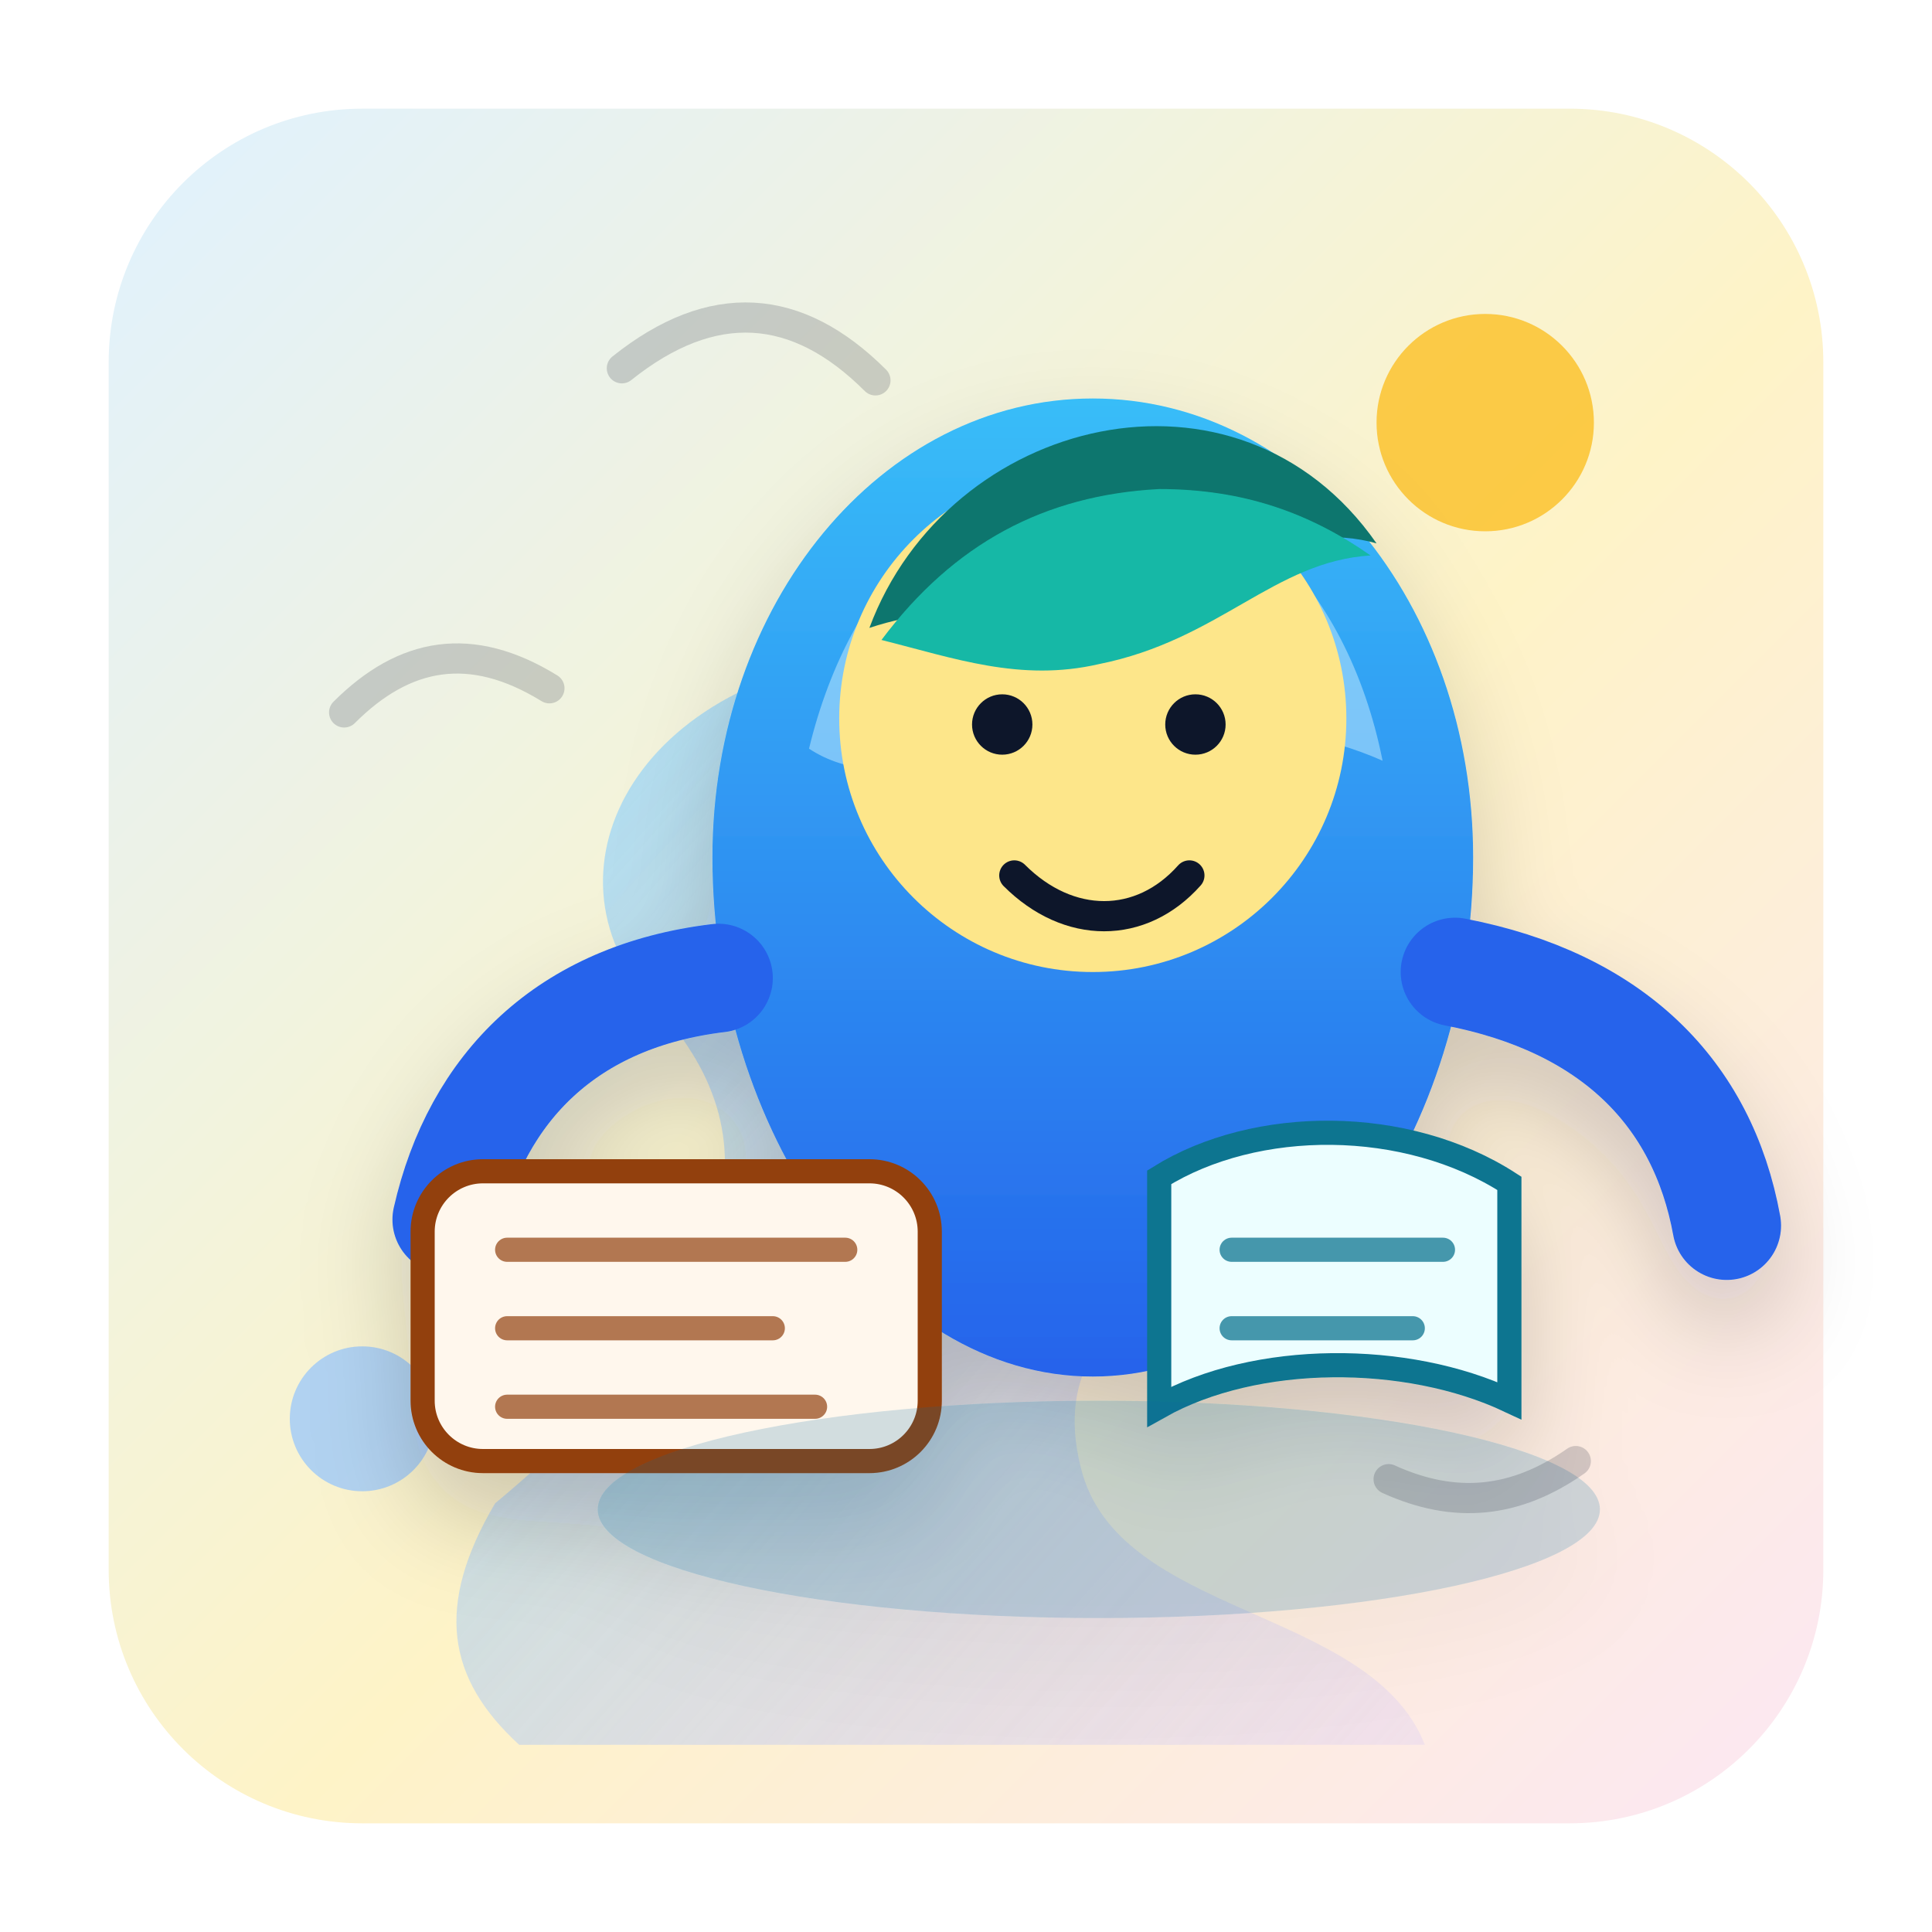
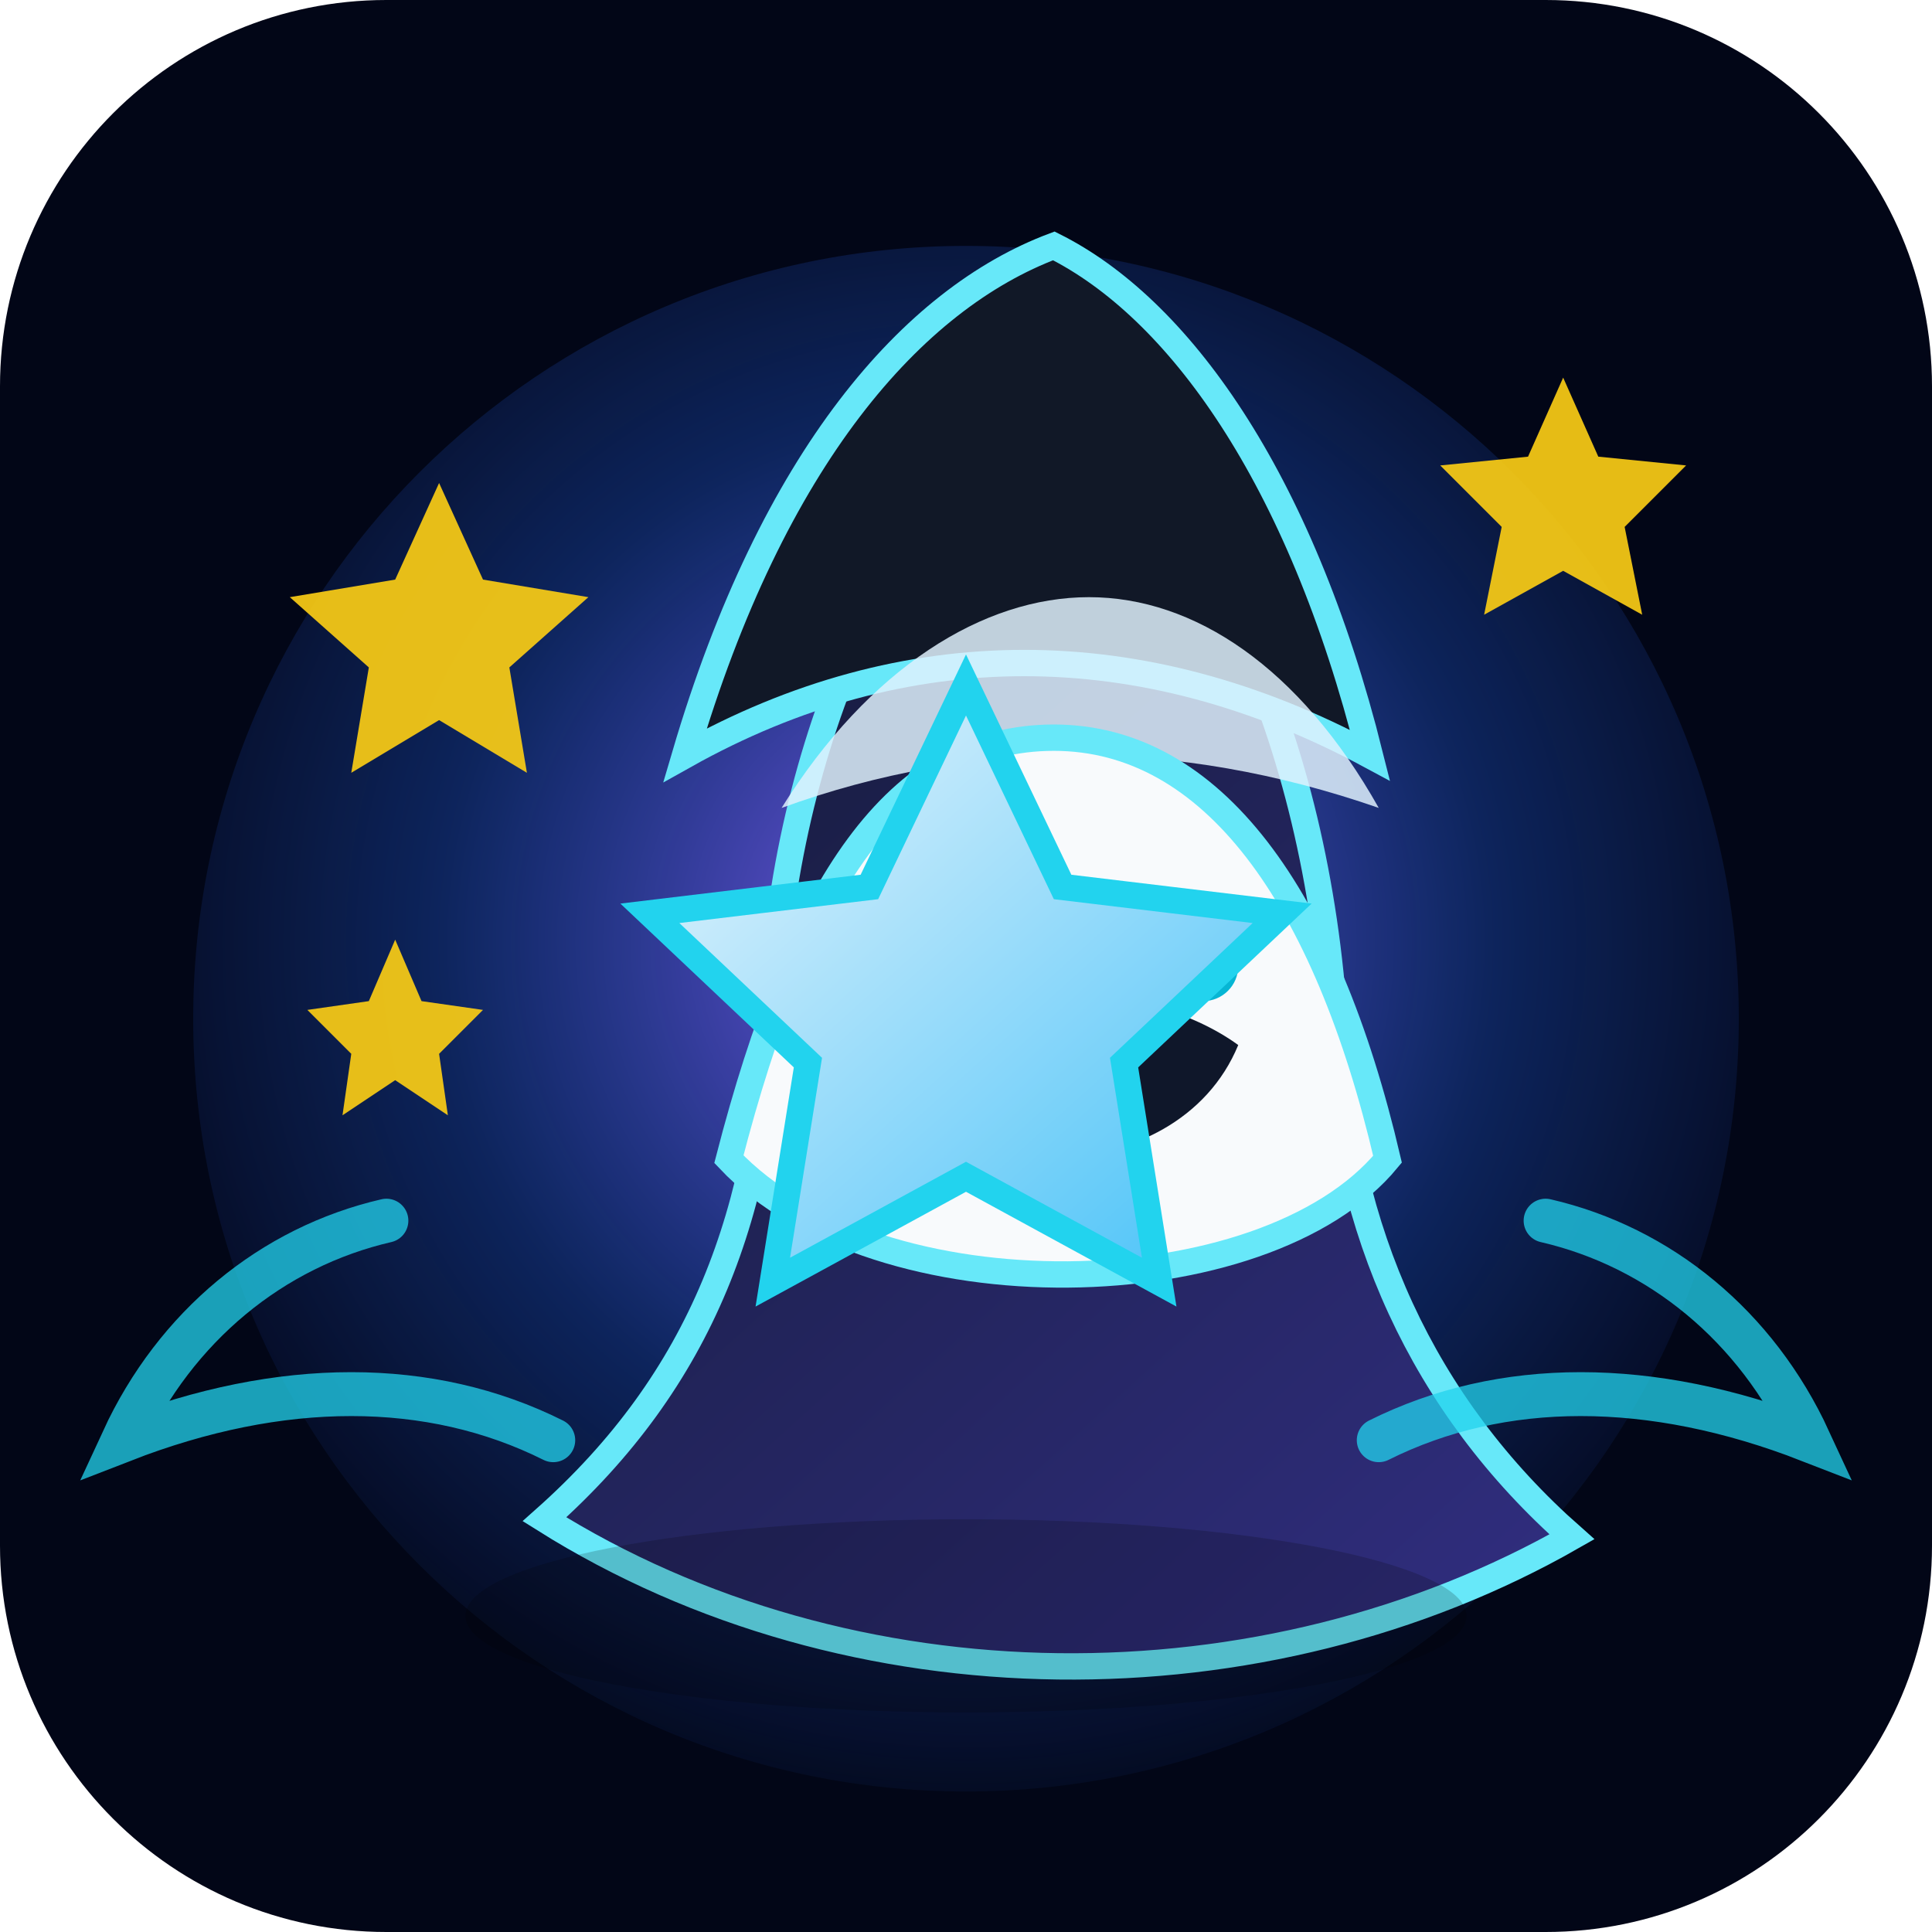
- <svg xmlns="http://www.w3.org/2000/svg" width="320" height="320" viewBox="0 0 320 320" role="img" aria-labelledby="title desc">
+ <svg xmlns="http://www.w3.org/2000/svg" viewBox="0 0 220 220" role="img" aria-label="方劑精靈">
  <defs>
-     <linearGradient id="bg" x1="0" y1="0" x2="1" y2="1">
-       <stop offset="0" stop-color="#e0f2fe" />
-       <stop offset="0.55" stop-color="#fef3c7" />
-       <stop offset="1" stop-color="#fce7f3" />
+     <radialGradient id="orb" cx="50%" cy="45%" r="60%">
+       <stop offset="0%" stop-color="#8b5cf6" stop-opacity=".95" />
+       <stop offset="58%" stop-color="#2563eb" stop-opacity=".32" />
+       <stop offset="100%" stop-color="#2563eb" stop-opacity="0" />
+     </radialGradient>
+     <linearGradient id="cloak" x1="44" y1="44" x2="176" y2="190" gradientUnits="userSpaceOnUse">
+       <stop offset="0%" stop-color="#0f172a" />
+       <stop offset="100%" stop-color="#312e81" />
    </linearGradient>
-     <linearGradient id="robe" x1="0" y1="0" x2="0" y2="1">
-       <stop offset="0" stop-color="#38bdf8" />
-       <stop offset="1" stop-color="#2563eb" />
+     <linearGradient id="crystal" x1="76" y1="71" x2="148" y2="151" gradientUnits="userSpaceOnUse">
+       <stop offset="0%" stop-color="#f8fafc" />
+       <stop offset="100%" stop-color="#38bdf8" />
    </linearGradient>
-     <linearGradient id="smoke" x1="0" y1="0" x2="1" y2="1">
-       <stop offset="0" stop-color="#7dd3fc" stop-opacity="0.9" />
-       <stop offset="1" stop-color="#c4b5fd" stop-opacity="0.25" />
-     </linearGradient>
-     <filter id="shadow" x="-20%" y="-20%" width="140%" height="140%">
-       <feDropShadow dx="0" dy="8" stdDeviation="8" flood-color="#0f172a" flood-opacity="0.18" />
-     </filter>
  </defs>
-   <rect x="18" y="18" width="284" height="284" rx="42" fill="url(#bg)" />
-   <circle cx="246" cy="70" r="18" fill="#fbbf24" opacity="0.8" />
-   <circle cx="60" cy="235" r="12" fill="#93c5fd" opacity="0.7" />
-   <path d="M82 249c42-35 47-61 26-83-20-22-2-56 42-58 52-2 88 29 75 68-12 35-54 35-46 67 6 25 48 23 57 46H86c-12-11-14-23-4-40Z" fill="url(#smoke)" opacity="0.75" />
-   <g filter="url(#shadow)">
-     <path d="M118 142c0-42 28-76 63-76s63 34 63 76c0 45-28 86-63 86s-63-41-63-86Z" fill="url(#robe)" />
-     <path d="M134 124c7-29 26-46 47-46 22 0 42 18 48 48-18-8-45-8-67-1-13 4-22 3-28-1Z" fill="#bae6fd" opacity="0.55" />
-     <circle cx="181" cy="119" r="42" fill="#fde68a" />
-     <path d="M144 104c13-35 61-47 84-14-14-4-28 5-39 8-18 5-30 1-45 6Z" fill="#0f766e" />
-     <path d="M146 106c12-16 27-24 46-25 14 0 25 4 35 11-16 1-25 14-45 18-13 3-24-1-36-4Z" fill="#14b8a6" />
-     <circle cx="166" cy="120" r="5" fill="#0f172a" />
-     <circle cx="198" cy="120" r="5" fill="#0f172a" />
-     <path d="M168 145c9 9 21 9 29 0" fill="none" stroke="#0f172a" stroke-width="5" stroke-linecap="round" />
-     <path d="M119 162c-25 3-40 18-45 40" fill="none" stroke="#2563eb" stroke-width="18" stroke-linecap="round" />
-     <path d="M241 161c26 5 41 20 45 42" fill="none" stroke="#2563eb" stroke-width="18" stroke-linecap="round" />
-     <rect x="70" y="194" width="84" height="48" rx="10" fill="#fff7ed" stroke="#92400e" stroke-width="4" />
-     <path d="M84 207h56M84 220h44M84 233h51" stroke="#92400e" stroke-width="4" stroke-linecap="round" opacity="0.7" />
-     <path d="M192 195c16-10 41-10 58 1v36c-17-8-42-8-58 1v-38Z" fill="#ecfeff" stroke="#0e7490" stroke-width="4" />
-     <path d="M204 207h35M204 220h30" stroke="#0e7490" stroke-width="4" stroke-linecap="round" opacity="0.75" />
-     <ellipse cx="182" cy="250" rx="83" ry="18" fill="#0369a1" opacity="0.18" />
-   </g>
-   <path d="M103 61c15-12 29-11 42 2M230 245c11 5 21 4 31-3M57 118c10-10 21-12 34-4" fill="none" stroke="#0f172a" stroke-width="5" stroke-linecap="round" opacity="0.18" />
+   <rect width="220" height="220" rx="44" fill="#020617" />
+   <circle cx="110" cy="116" r="88" fill="url(#orb)" />
+   <path d="M62 173c18-16 25-35 26-60 2-32 16-58 31-69 18 12 31 40 33 73 1 23 10 43 27 58-35 20-82 20-117-2z" fill="url(#cloak)" stroke="#67e8f9" stroke-width="3" />
+   <path d="M78 86c10-34 26-52 42-58 14 7 28 26 36 58-26-14-53-14-78 0z" fill="#111827" stroke="#67e8f9" stroke-width="3" />
+   <path d="M89 92c10-16 23-24 35-24 12 0 24 8 33 24-23-8-46-8-68 0z" fill="#e0f2fe" opacity=".84" />
+   <path d="M83 132c8-31 19-48 37-48s31 18 38 48c-14 17-58 18-75 0z" fill="#f8fafc" stroke="#67e8f9" stroke-width="3" />
+   <path d="M99 119c10-8 31-8 42 0-7 17-35 17-42 0z" fill="#0f172a" />
+   <circle cx="103" cy="110" r="4" fill="#06b6d4" />
+   <circle cx="137" cy="110" r="4" fill="#06b6d4" />
+   <path d="M111 132c5 3 13 3 18 0" fill="none" stroke="#64748b" stroke-width="3" stroke-linecap="round" />
+   <path d="M110 78l11 23 25 3-18 17 4 25-22-12-22 12 4-25-18-17 25-3 11-23z" fill="url(#crystal)" stroke="#22d3ee" stroke-width="3" />
+   <path d="M44 139c-13 3-24 12-30 25 18-7 35-7 49 0" fill="none" stroke="#22d3ee" stroke-width="5" stroke-linecap="round" opacity=".75" />
+   <path d="M176 139c13 3 24 12 30 25-18-7-35-7-49 0" fill="none" stroke="#22d3ee" stroke-width="5" stroke-linecap="round" opacity=".75" />
+   <path d="M50 55l5 11 12 2-9 8 2 12-10-6-10 6 2-12-9-8 12-2 5-11zM178 43l4 9 10 1-7 7 2 10-9-5-9 5 2-10-7-7 10-1 4-9zM45 107l3 7 7 1-5 5 1 7-6-4-6 4 1-7-5-5 7-1 3-7z" fill="#facc15" opacity=".92" />
+   <ellipse cx="110" cy="184" rx="57" ry="11" fill="#000" opacity=".18" />
</svg>
